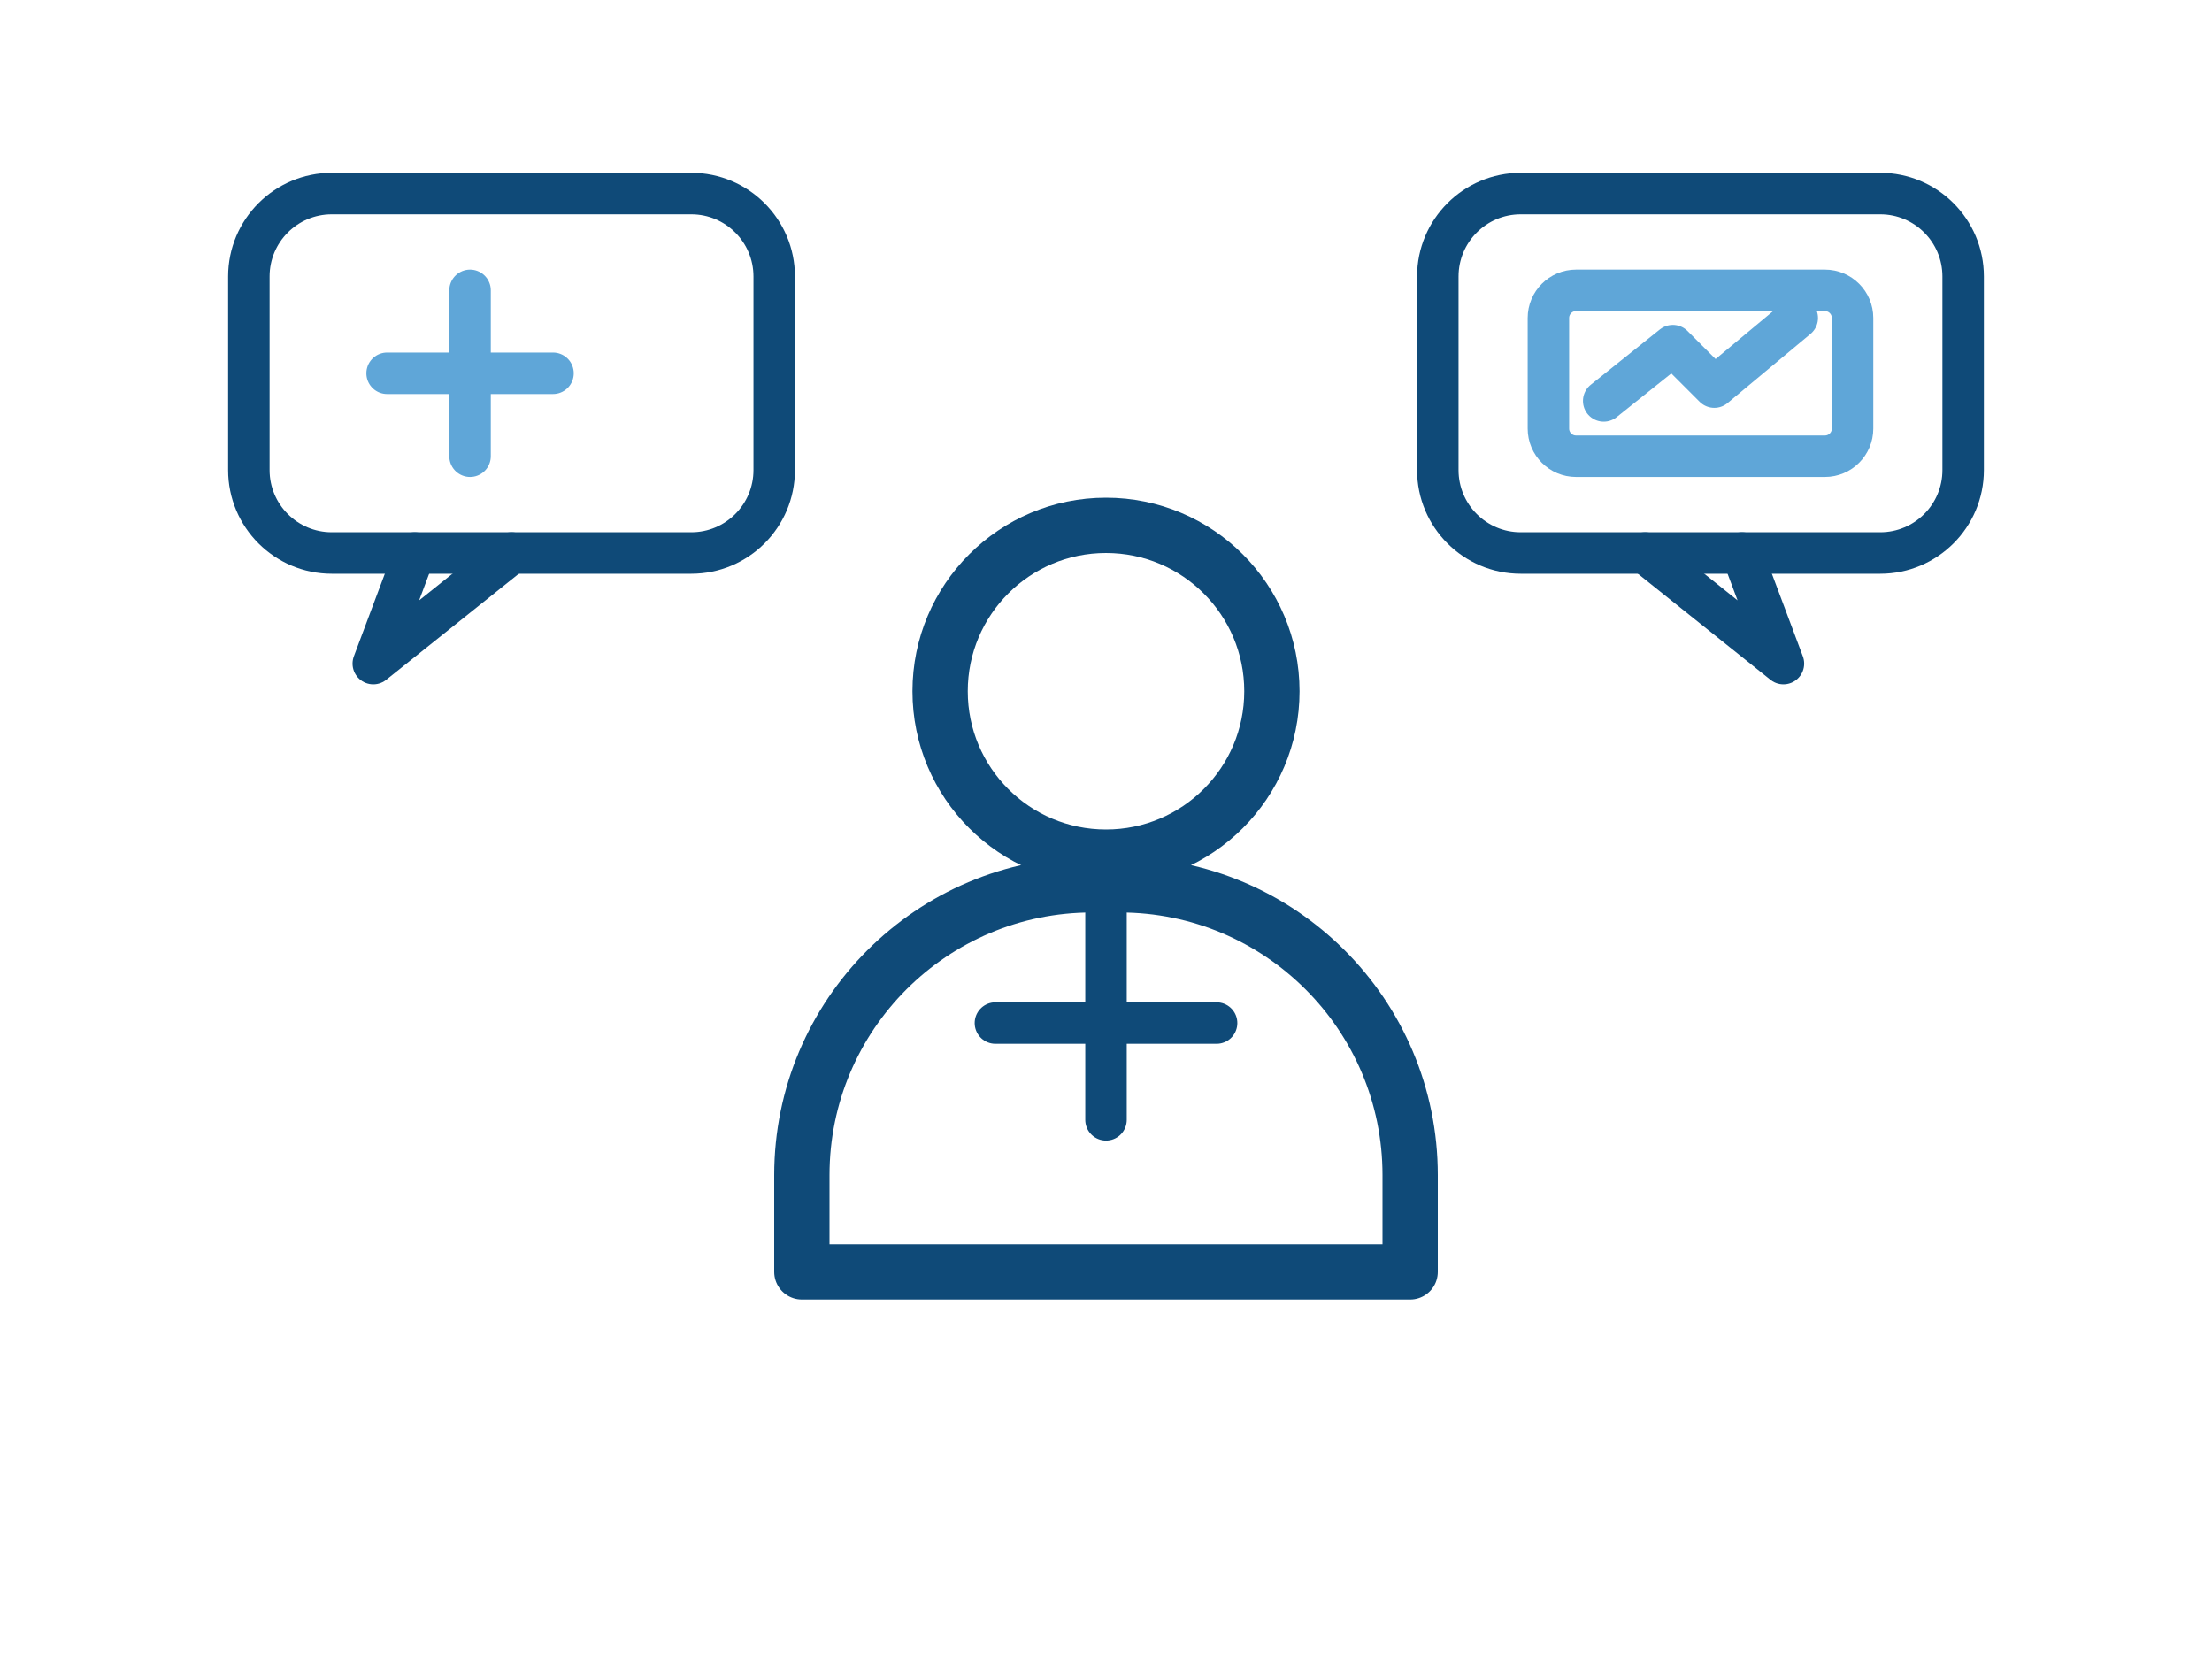
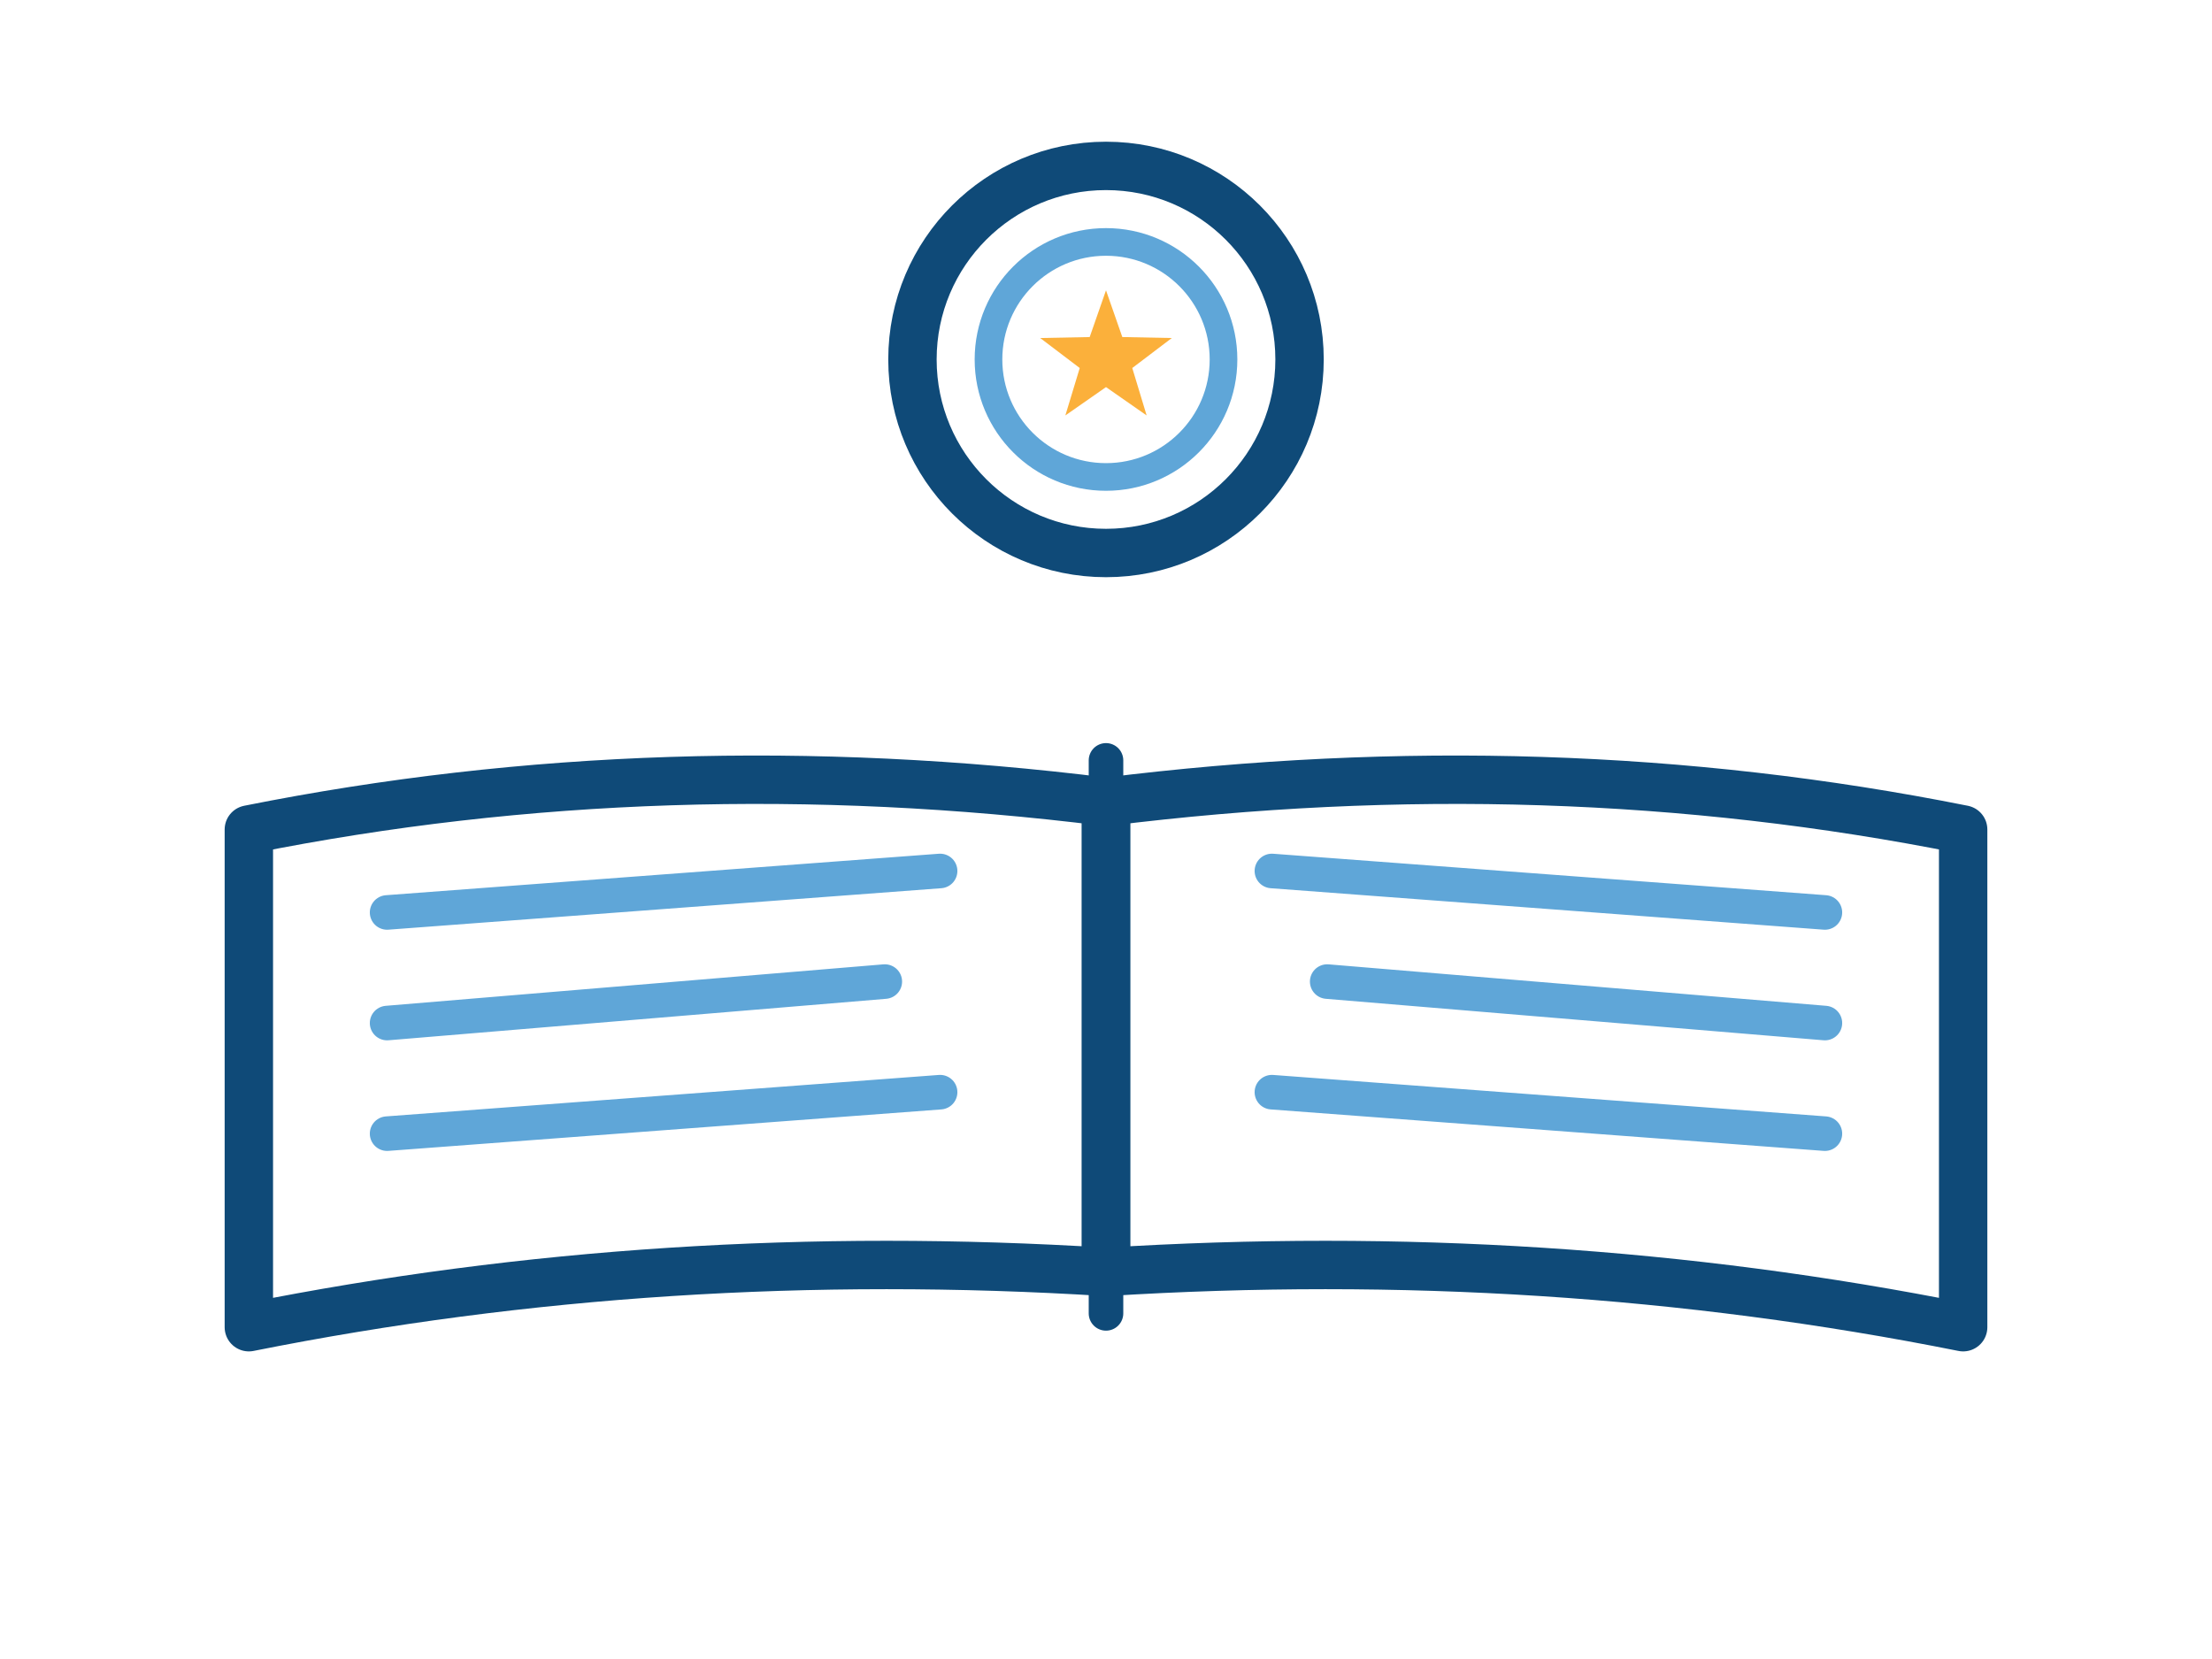
<svg xmlns="http://www.w3.org/2000/svg" width="160" height="120" viewBox="0 0 160 120" fill="none">
-   <rect x="18" y="14" width="38" height="26" rx="6" stroke="#0F4A78" stroke-width="3" />
-   <path d="M30 40L27 48L37 40" stroke="#0F4A78" stroke-width="3" stroke-linecap="round" stroke-linejoin="round" />
-   <path d="M34 21V33" stroke="#5FA6D8" stroke-width="3" stroke-linecap="round" />
-   <path d="M28 27H40" stroke="#5FA6D8" stroke-width="3" stroke-linecap="round" />
-   <rect x="104" y="14" width="38" height="26" rx="6" stroke="#0F4A78" stroke-width="3" />
-   <path d="M126 40L129 48L119 40" stroke="#0F4A78" stroke-width="3" stroke-linecap="round" stroke-linejoin="round" />
-   <rect x="112" y="21" width="22" height="12" rx="2" stroke="#5FA6D8" stroke-width="3" />
-   <path d="M116 29L121 25L124 28L130 23" stroke="#5FA6D8" stroke-width="3" stroke-linecap="round" stroke-linejoin="round" />
-   <circle cx="80" cy="50" r="12" stroke="#0F4A78" stroke-width="4" />
-   <path d="M58 85C58 73.402 67.402 64 79 64H81C92.598 64 102 73.402 102 85V92H58V85Z" stroke="#0F4A78" stroke-width="4" stroke-linejoin="round" />
-   <path d="M80 66V81" stroke="#0F4A78" stroke-width="3" stroke-linecap="round" />
-   <path d="M72 74H88" stroke="#0F4A78" stroke-width="3" stroke-linecap="round" />
+   <circle cx="80" cy="26" r="14" stroke="#0F4A78" stroke-width="3.5" />
+   <circle cx="80" cy="26" r="8.5" stroke="#5FA6D8" stroke-width="2" />
+   <path d="M80 21L81.18 24.38L84.76 24.45L81.9 26.62L82.94 30.05L80 28L77.06 30.05L78.1 26.62L75.24 24.45L78.82 24.38Z" fill="#fbb03b" />
+   <path d="M18 60Q48 54 80 58L80 92Q48 90 18 96Z" stroke="#0F4A78" stroke-width="3.5" stroke-linejoin="round" />
+   <path d="M142 60Q112 54 80 58L80 92Q112 90 142 96Z" stroke="#0F4A78" stroke-width="3.5" stroke-linejoin="round" />
+   <path d="M80 55L80 95" stroke="#0F4A78" stroke-width="2.5" stroke-linecap="round" />
+   <path d="M28 66L68 63" stroke="#5FA6D8" stroke-width="2.5" stroke-linecap="round" />
+   <path d="M28 74L64 71" stroke="#5FA6D8" stroke-width="2.5" stroke-linecap="round" />
+   <path d="M28 82L68 79" stroke="#5FA6D8" stroke-width="2.5" stroke-linecap="round" />
+   <path d="M92 63L132 66" stroke="#5FA6D8" stroke-width="2.5" stroke-linecap="round" />
+   <path d="M96 71L132 74" stroke="#5FA6D8" stroke-width="2.5" stroke-linecap="round" />
+   <path d="M92 79L132 82" stroke="#5FA6D8" stroke-width="2.5" stroke-linecap="round" />
</svg>
